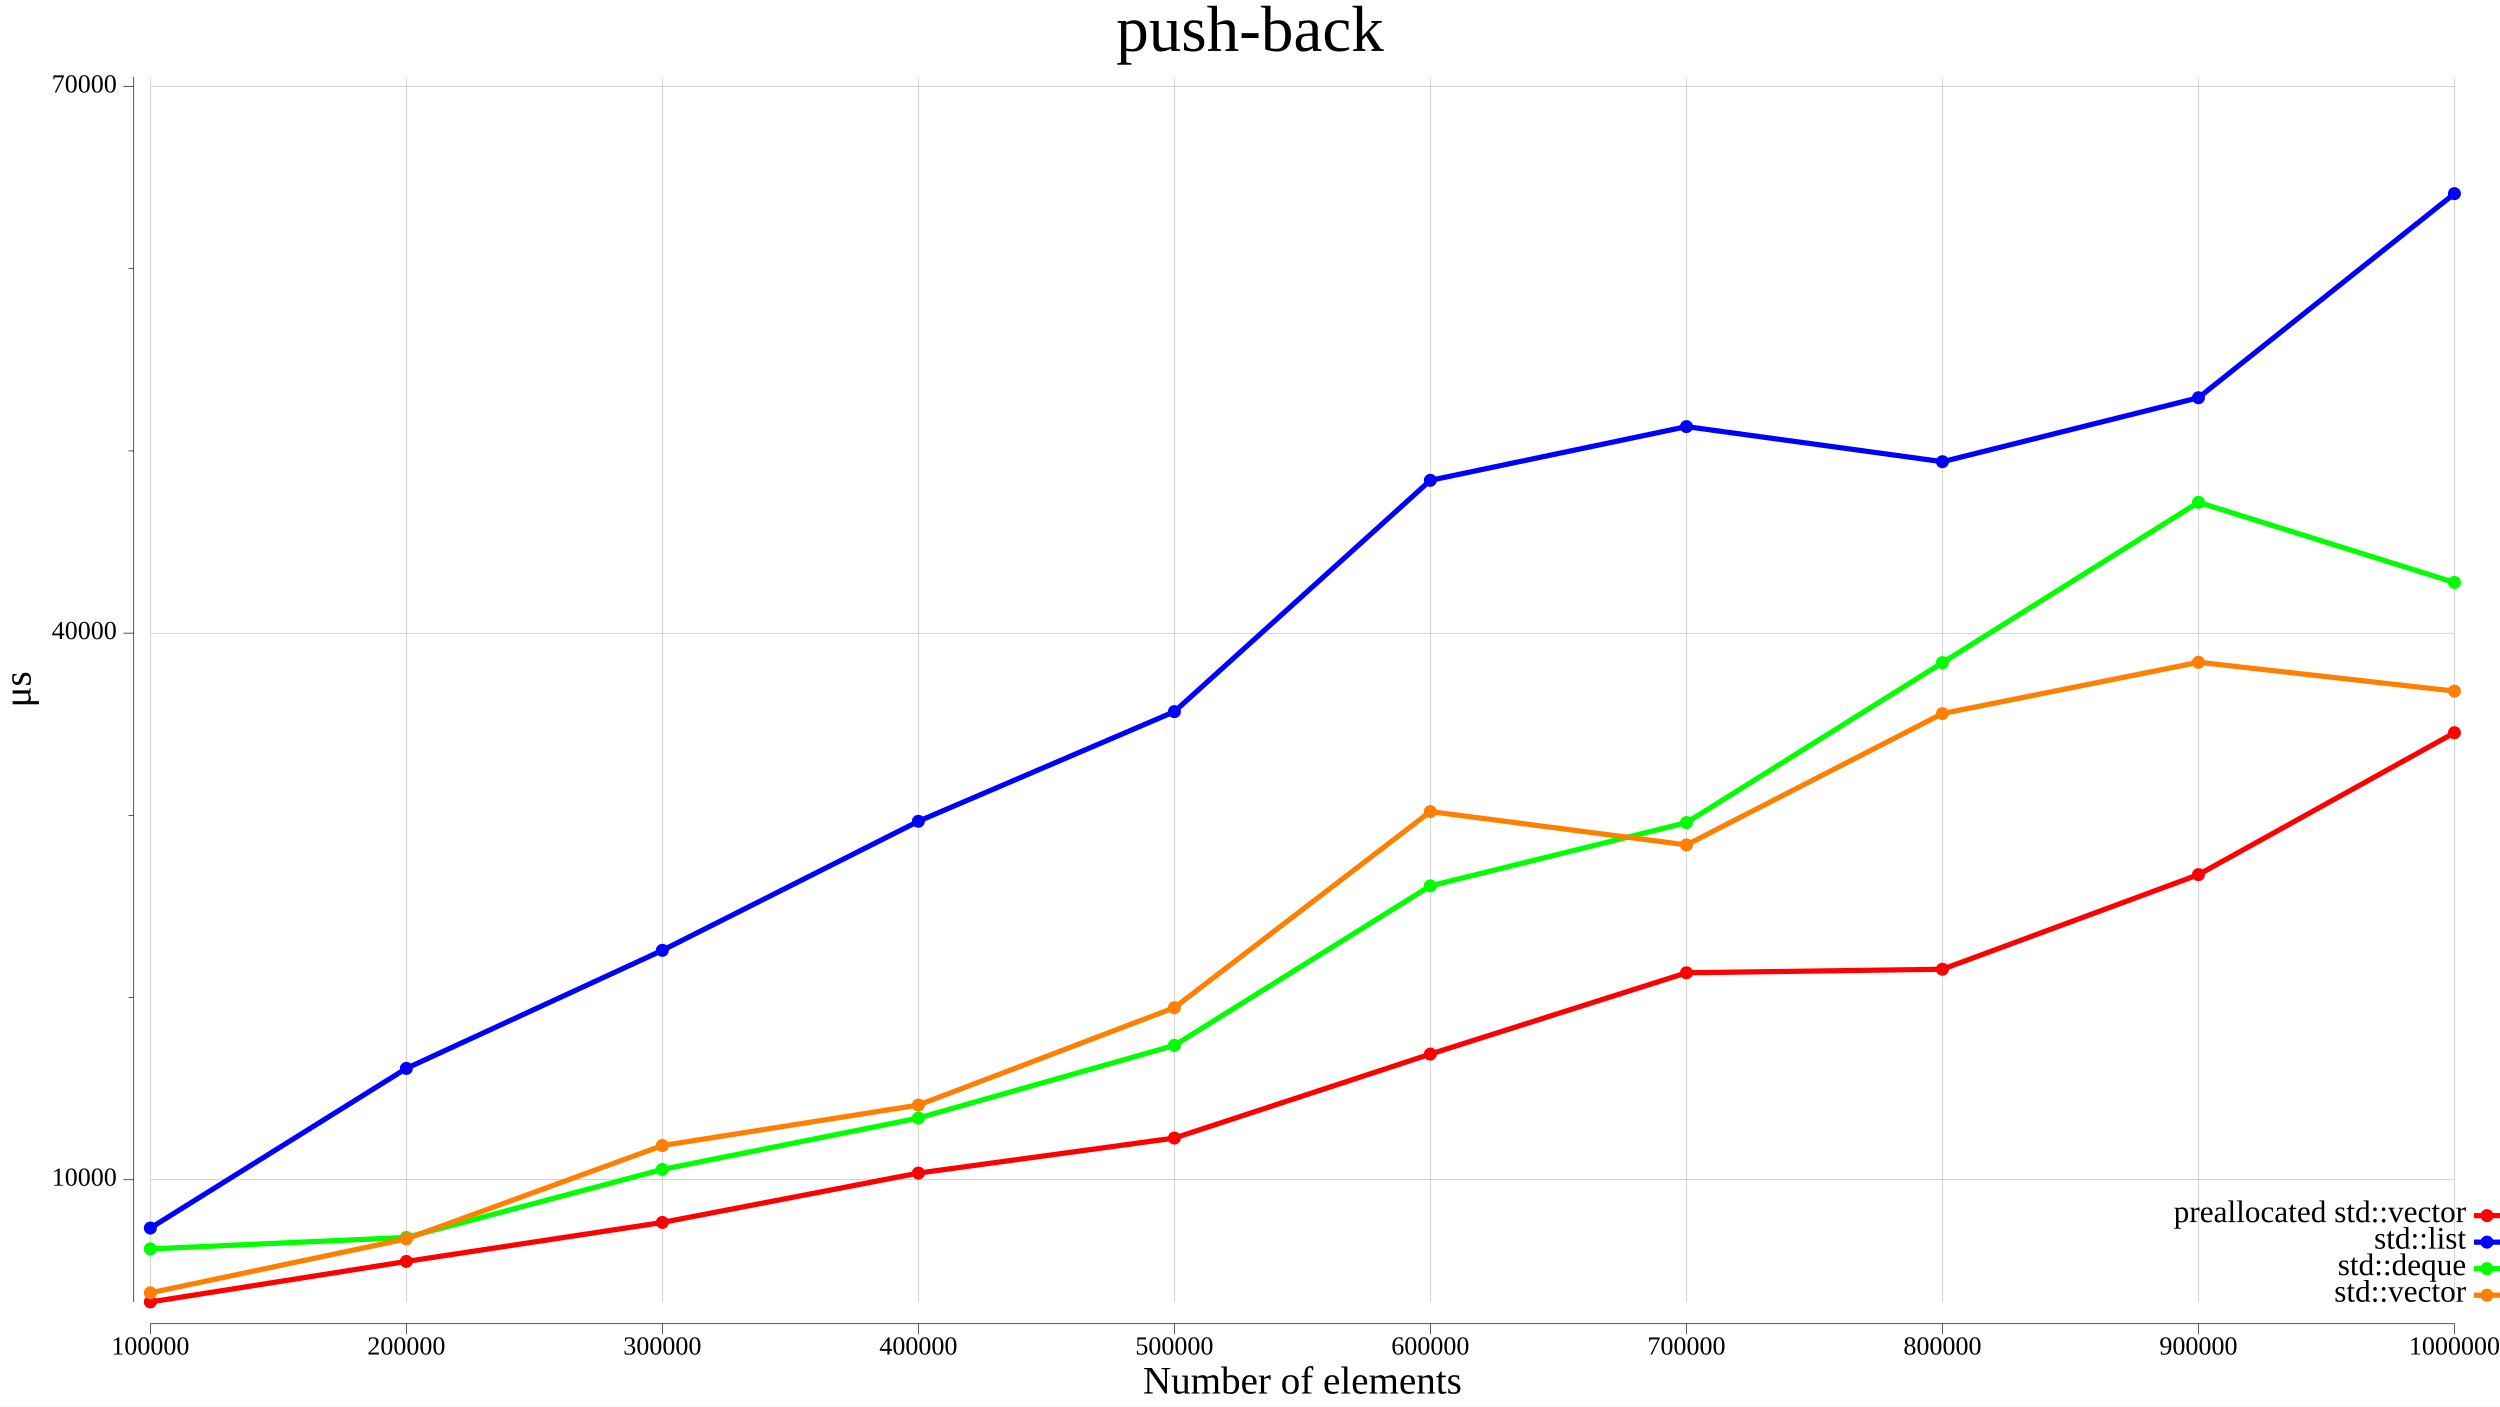
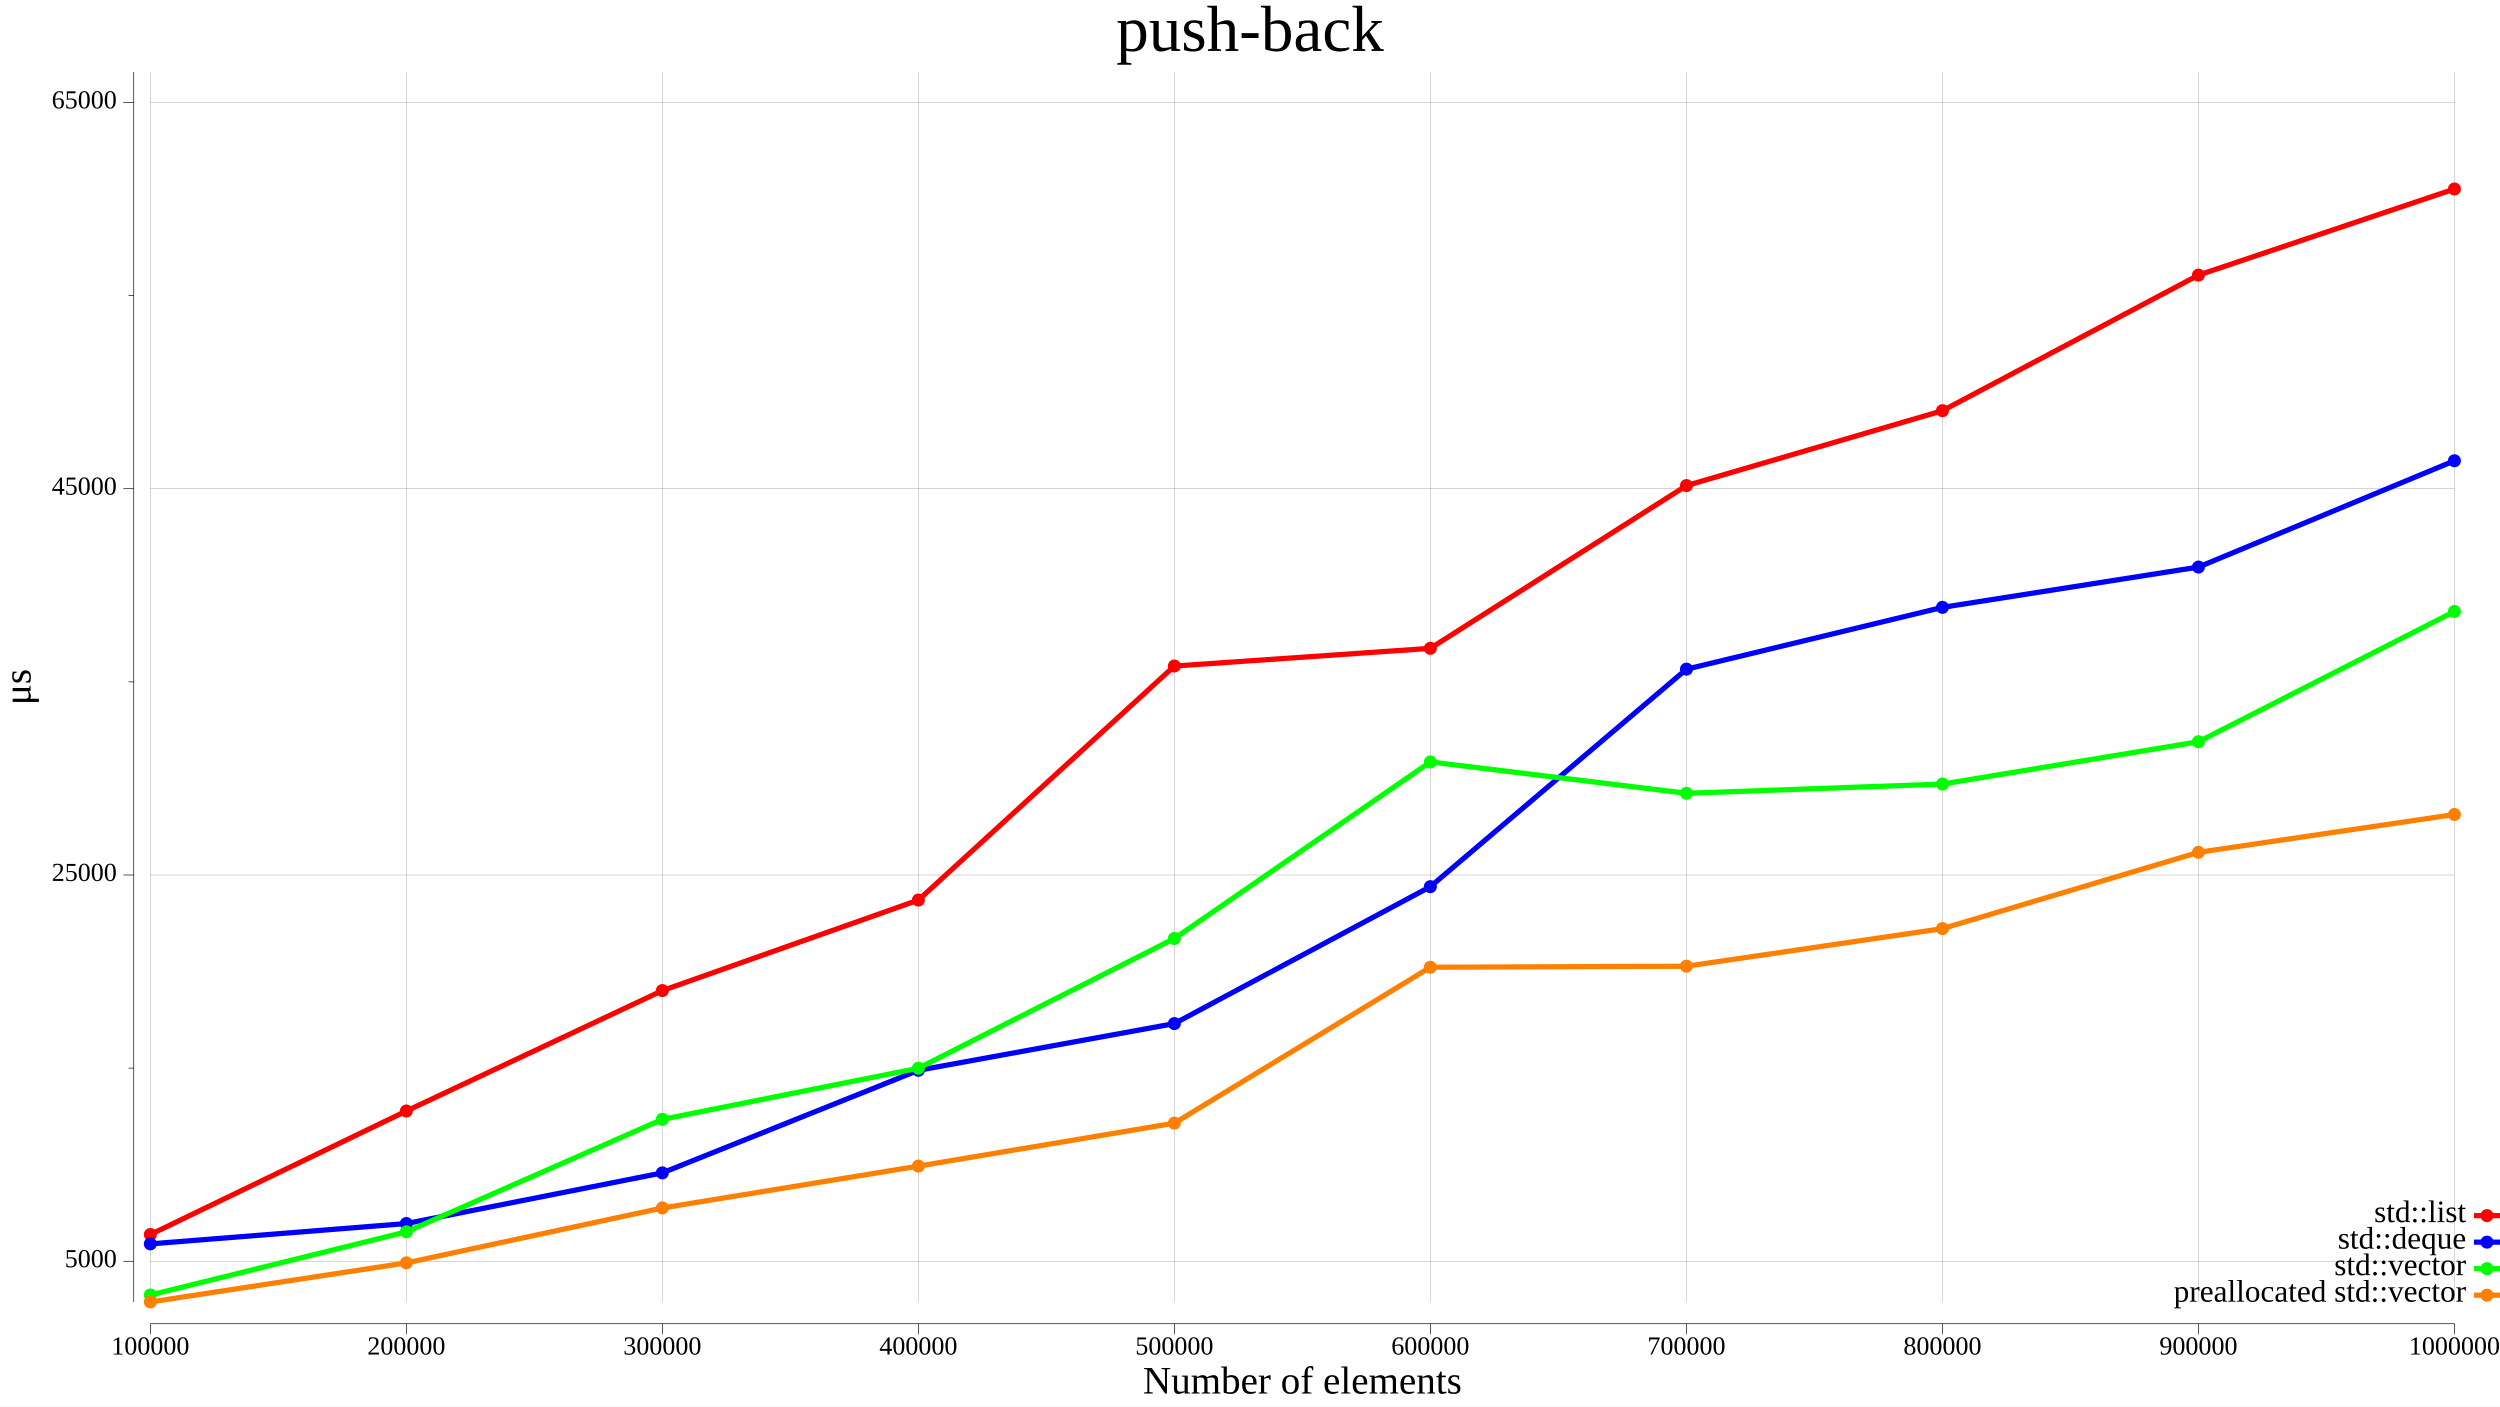
<svg xmlns="http://www.w3.org/2000/svg" width="1920pt" height="1080pt" viewBox="0 0 1920 1080">
  <g transform="scale(1, -1) translate(0, -1080)">
    <path d="M0,0L1920,0L1920,1080L0,1080Z" style="fill:#FFFFFF" />
    <text x="857.25" y="-1040.9" transform="scale(1, -1)" style="font-family:Liberation Serif;font-variant:normal;font-weight:normal;font-style:normal;font-size:50px">push-back</text>
    <text x="877.77" y="-9.756" transform="scale(1, -1)" style="font-family:Liberation Serif;font-variant:normal;font-weight:normal;font-style:normal;font-size:30px">Number of elements</text>
    <text x="85.462" y="-39.727" transform="scale(1, -1)" style="font-family:Liberation Serif;font-variant:normal;font-weight:normal;font-style:normal;font-size:20px">100000</text>
    <text x="282.08" y="-39.727" transform="scale(1, -1)" style="font-family:Liberation Serif;font-variant:normal;font-weight:normal;font-style:normal;font-size:20px">200000</text>
    <text x="478.69" y="-39.727" transform="scale(1, -1)" style="font-family:Liberation Serif;font-variant:normal;font-weight:normal;font-style:normal;font-size:20px">300000</text>
    <text x="675.31" y="-39.727" transform="scale(1, -1)" style="font-family:Liberation Serif;font-variant:normal;font-weight:normal;font-style:normal;font-size:20px">400000</text>
    <text x="871.92" y="-39.727" transform="scale(1, -1)" style="font-family:Liberation Serif;font-variant:normal;font-weight:normal;font-style:normal;font-size:20px">500000</text>
    <text x="1068.5" y="-39.727" transform="scale(1, -1)" style="font-family:Liberation Serif;font-variant:normal;font-weight:normal;font-style:normal;font-size:20px">600000</text>
    <text x="1265.2" y="-39.727" transform="scale(1, -1)" style="font-family:Liberation Serif;font-variant:normal;font-weight:normal;font-style:normal;font-size:20px">700000</text>
    <text x="1461.8" y="-39.727" transform="scale(1, -1)" style="font-family:Liberation Serif;font-variant:normal;font-weight:normal;font-style:normal;font-size:20px">800000</text>
    <text x="1658.4" y="-39.727" transform="scale(1, -1)" style="font-family:Liberation Serif;font-variant:normal;font-weight:normal;font-style:normal;font-size:20px">900000</text>
    <text x="1850" y="-39.727" transform="scale(1, -1)" style="font-family:Liberation Serif;font-variant:normal;font-weight:normal;font-style:normal;font-size:20px">1000000</text>
    <path d="M115.46,55.371L115.46,63.371" style="fill:none;stroke:#000000;stroke-width:0.5" />
    <path d="M312.08,55.371L312.08,63.371" style="fill:none;stroke:#000000;stroke-width:0.5" />
    <path d="M508.69,55.371L508.69,63.371" style="fill:none;stroke:#000000;stroke-width:0.5" />
    <path d="M705.31,55.371L705.31,63.371" style="fill:none;stroke:#000000;stroke-width:0.5" />
    <path d="M901.92,55.371L901.92,63.371" style="fill:none;stroke:#000000;stroke-width:0.5" />
    <path d="M1098.5,55.371L1098.5,63.371" style="fill:none;stroke:#000000;stroke-width:0.5" />
    <path d="M1295.2,55.371L1295.2,63.371" style="fill:none;stroke:#000000;stroke-width:0.5" />
    <path d="M1491.8,55.371L1491.8,63.371" style="fill:none;stroke:#000000;stroke-width:0.5" />
    <path d="M1688.4,55.371L1688.4,63.371" style="fill:none;stroke:#000000;stroke-width:0.5" />
    <path d="M1885,55.371L1885,63.371" style="fill:none;stroke:#000000;stroke-width:0.5" />
    <path d="M115.46,63.371L1885,63.371" style="fill:none;stroke:#000000;stroke-width:0.5" />
    <g transform="rotate(90)">
-       <text x="536.68" y="23.467" transform="scale(1, -1)" style="font-family:Liberation Serif;font-variant:normal;font-weight:normal;font-style:normal;font-size:30px">μs</text>
+       <text x="538.49" y="23.467" transform="scale(1, -1)" style="font-family:Liberation Serif;font-variant:normal;font-weight:normal;font-style:normal;font-size:30px">μs</text>
    </g>
-     <text x="39.712" y="-169.39" transform="scale(1, -1)" style="font-family:Liberation Serif;font-variant:normal;font-weight:normal;font-style:normal;font-size:20px">10000</text>
-     <text x="39.712" y="-589.19" transform="scale(1, -1)" style="font-family:Liberation Serif;font-variant:normal;font-weight:normal;font-style:normal;font-size:20px">40000</text>
-     <text x="39.712" y="-1009" transform="scale(1, -1)" style="font-family:Liberation Serif;font-variant:normal;font-weight:normal;font-style:normal;font-size:20px">70000</text>
-     <path d="M94.712,173.96L102.71,173.96" style="fill:none;stroke:#000000;stroke-width:0.5" />
-     <path d="M94.712,593.76L102.71,593.76" style="fill:none;stroke:#000000;stroke-width:0.5" />
-     <path d="M94.712,1013.6L102.71,1013.6" style="fill:none;stroke:#000000;stroke-width:0.5" />
-     <path d="M98.712,313.89L102.71,313.89" style="fill:none;stroke:#000000;stroke-width:0.5" />
-     <path d="M98.712,453.83L102.71,453.83" style="fill:none;stroke:#000000;stroke-width:0.5" />
-     <path d="M98.712,733.69L102.71,733.69" style="fill:none;stroke:#000000;stroke-width:0.5" />
-     <path d="M98.712,873.62L102.71,873.62" style="fill:none;stroke:#000000;stroke-width:0.5" />
-     <path d="M102.71,80.11L102.71,1021" style="fill:none;stroke:#000000;stroke-width:0.5" />
-     <path d="M115.46,80.11L115.46,1021" style="fill:none;stroke:#808080;stroke-width:0.25" />
-     <path d="M312.08,80.11L312.08,1021" style="fill:none;stroke:#808080;stroke-width:0.25" />
-     <path d="M508.69,80.11L508.69,1021" style="fill:none;stroke:#808080;stroke-width:0.25" />
-     <path d="M705.31,80.11L705.31,1021" style="fill:none;stroke:#808080;stroke-width:0.25" />
-     <path d="M901.92,80.11L901.92,1021" style="fill:none;stroke:#808080;stroke-width:0.25" />
-     <path d="M1098.5,80.11L1098.5,1021" style="fill:none;stroke:#808080;stroke-width:0.25" />
-     <path d="M1295.2,80.11L1295.2,1021" style="fill:none;stroke:#808080;stroke-width:0.25" />
-     <path d="M1491.8,80.11L1491.8,1021" style="fill:none;stroke:#808080;stroke-width:0.25" />
-     <path d="M1688.4,80.11L1688.4,1021" style="fill:none;stroke:#808080;stroke-width:0.25" />
-     <path d="M1885,80.11L1885,1021" style="fill:none;stroke:#808080;stroke-width:0.25" />
-     <path d="M115.46,173.96L1885,173.96" style="fill:none;stroke:#808080;stroke-width:0.25" />
-     <path d="M115.46,593.76L1885,593.76" style="fill:none;stroke:#808080;stroke-width:0.25" />
-     <path d="M115.46,1013.6L1885,1013.6" style="fill:none;stroke:#808080;stroke-width:0.25" />
-     <path d="M115.46,80.11L312.08,111.23L508.69,141.18L705.31,179.08L901.92,205.98L1098.5,270.47L1295.2,332.91L1491.8,335.63L1688.4,408.28L1885,517.26" style="fill:none;stroke:#FF0000;stroke-width:4" />
-     <path d="M120.46,80.11A5,5 0 1 1 110.46,80.11A5,5 0 1 1 120.46,80.11Z" style="fill:#FF0000" />
-     <path d="M317.08,111.23A5,5 0 1 1 307.08,111.23A5,5 0 1 1 317.08,111.23Z" style="fill:#FF0000" />
-     <path d="M513.69,141.18A5,5 0 1 1 503.69,141.18A5,5 0 1 1 513.69,141.18Z" style="fill:#FF0000" />
-     <path d="M710.31,179.08A5,5 0 1 1 700.31,179.08A5,5 0 1 1 710.31,179.08Z" style="fill:#FF0000" />
-     <path d="M906.92,205.98A5,5 0 1 1 896.92,205.98A5,5 0 1 1 906.92,205.98Z" style="fill:#FF0000" />
-     <path d="M1103.5,270.47A5,5 0 1 1 1093.5,270.47A5,5 0 1 1 1103.5,270.47Z" style="fill:#FF0000" />
-     <path d="M1300.2,332.91A5,5 0 1 1 1290.2,332.91A5,5 0 1 1 1300.2,332.91Z" style="fill:#FF0000" />
-     <path d="M1496.8,335.63A5,5 0 1 1 1486.8,335.63A5,5 0 1 1 1496.8,335.63Z" style="fill:#FF0000" />
-     <path d="M1693.4,408.28A5,5 0 1 1 1683.4,408.28A5,5 0 1 1 1693.4,408.28Z" style="fill:#FF0000" />
-     <path d="M1890,517.26A5,5 0 1 1 1880,517.26A5,5 0 1 1 1890,517.26Z" style="fill:#FF0000" />
-     <path d="M115.46,136.84L312.08,259.48L508.69,350.14L705.31,449.26L901.92,533.45L1098.5,711.12L1295.2,752.36L1491.8,725.41L1688.4,774.54L1885,931.29" style="fill:none;stroke:#0000FF;stroke-width:4" />
-     <path d="M120.46,136.84A5,5 0 1 1 110.46,136.84A5,5 0 1 1 120.46,136.84Z" style="fill:#0000FF" />
-     <path d="M317.08,259.48A5,5 0 1 1 307.08,259.48A5,5 0 1 1 317.08,259.48Z" style="fill:#0000FF" />
-     <path d="M513.69,350.14A5,5 0 1 1 503.69,350.14A5,5 0 1 1 513.69,350.14Z" style="fill:#0000FF" />
-     <path d="M710.31,449.26A5,5 0 1 1 700.31,449.26A5,5 0 1 1 710.31,449.26Z" style="fill:#0000FF" />
-     <path d="M906.92,533.45A5,5 0 1 1 896.92,533.45A5,5 0 1 1 906.92,533.45Z" style="fill:#0000FF" />
-     <path d="M1103.5,711.12A5,5 0 1 1 1093.5,711.12A5,5 0 1 1 1103.5,711.12Z" style="fill:#0000FF" />
-     <path d="M1300.2,752.36A5,5 0 1 1 1290.2,752.36A5,5 0 1 1 1300.2,752.36Z" style="fill:#0000FF" />
-     <path d="M1496.8,725.41A5,5 0 1 1 1486.8,725.41A5,5 0 1 1 1496.8,725.41Z" style="fill:#0000FF" />
-     <path d="M1693.4,774.54A5,5 0 1 1 1683.4,774.54A5,5 0 1 1 1693.4,774.54Z" style="fill:#0000FF" />
-     <path d="M1890,931.29A5,5 0 1 1 1880,931.29A5,5 0 1 1 1890,931.29Z" style="fill:#0000FF" />
-     <path d="M115.46,120.86L312.08,129.66L508.69,181.9L705.31,221.33L901.92,277.15L1098.5,399.63L1295.2,448.24L1491.8,571.06L1688.4,694.22L1885,632.65" style="fill:none;stroke:#00FF00;stroke-width:4" />
-     <path d="M120.46,120.86A5,5 0 1 1 110.46,120.86A5,5 0 1 1 120.46,120.86Z" style="fill:#00FF00" />
-     <path d="M317.08,129.66A5,5 0 1 1 307.08,129.66A5,5 0 1 1 317.08,129.66Z" style="fill:#00FF00" />
-     <path d="M513.69,181.9A5,5 0 1 1 503.69,181.9A5,5 0 1 1 513.69,181.9Z" style="fill:#00FF00" />
-     <path d="M710.31,221.33A5,5 0 1 1 700.31,221.33A5,5 0 1 1 710.31,221.33Z" style="fill:#00FF00" />
-     <path d="M906.92,277.15A5,5 0 1 1 896.92,277.15A5,5 0 1 1 906.92,277.15Z" style="fill:#00FF00" />
-     <path d="M1103.5,399.63A5,5 0 1 1 1093.5,399.63A5,5 0 1 1 1103.5,399.63Z" style="fill:#00FF00" />
-     <path d="M1300.2,448.24A5,5 0 1 1 1290.2,448.24A5,5 0 1 1 1300.2,448.24Z" style="fill:#00FF00" />
-     <path d="M1496.8,571.06A5,5 0 1 1 1486.8,571.06A5,5 0 1 1 1496.8,571.06Z" style="fill:#00FF00" />
-     <path d="M1693.4,694.22A5,5 0 1 1 1683.4,694.22A5,5 0 1 1 1693.4,694.22Z" style="fill:#00FF00" />
-     <path d="M1890,632.65A5,5 0 1 1 1880,632.65A5,5 0 1 1 1890,632.65Z" style="fill:#00FF00" />
-     <path d="M115.46,87.121L312.08,128.55L508.69,200.21L705.31,231.32L901.92,306.11L1098.5,456.7L1295.2,431.09L1491.8,531.99L1688.4,571.38L1885,549.23" style="fill:none;stroke:#FF8000;stroke-width:4" />
-     <path d="M120.46,87.121A5,5 0 1 1 110.46,87.121A5,5 0 1 1 120.46,87.121Z" style="fill:#FF8000" />
-     <path d="M317.08,128.55A5,5 0 1 1 307.08,128.55A5,5 0 1 1 317.08,128.55Z" style="fill:#FF8000" />
-     <path d="M513.69,200.21A5,5 0 1 1 503.69,200.21A5,5 0 1 1 513.69,200.21Z" style="fill:#FF8000" />
-     <path d="M710.31,231.32A5,5 0 1 1 700.31,231.32A5,5 0 1 1 710.31,231.32Z" style="fill:#FF8000" />
-     <path d="M906.92,306.11A5,5 0 1 1 896.92,306.11A5,5 0 1 1 906.92,306.11Z" style="fill:#FF8000" />
-     <path d="M1103.5,456.7A5,5 0 1 1 1093.5,456.7A5,5 0 1 1 1103.5,456.7Z" style="fill:#FF8000" />
-     <path d="M1300.2,431.09A5,5 0 1 1 1290.2,431.09A5,5 0 1 1 1300.2,431.09Z" style="fill:#FF8000" />
-     <path d="M1496.8,531.99A5,5 0 1 1 1486.8,531.99A5,5 0 1 1 1496.8,531.99Z" style="fill:#FF8000" />
-     <path d="M1693.4,571.38A5,5 0 1 1 1683.4,571.38A5,5 0 1 1 1693.4,571.38Z" style="fill:#FF8000" />
-     <path d="M1890,549.23A5,5 0 1 1 1880,549.23A5,5 0 1 1 1890,549.23Z" style="fill:#FF8000" />
+     <text x="49.712" y="-106.78" transform="scale(1, -1)" style="font-family:Liberation Serif;font-variant:normal;font-weight:normal;font-style:normal;font-size:20px">5000</text>
+     <text x="39.712" y="-403.43" transform="scale(1, -1)" style="font-family:Liberation Serif;font-variant:normal;font-weight:normal;font-style:normal;font-size:20px">25000</text>
+     <text x="39.712" y="-700.09" transform="scale(1, -1)" style="font-family:Liberation Serif;font-variant:normal;font-weight:normal;font-style:normal;font-size:20px">45000</text>
+     <text x="39.712" y="-996.74" transform="scale(1, -1)" style="font-family:Liberation Serif;font-variant:normal;font-weight:normal;font-style:normal;font-size:20px">65000</text>
+     <path d="M94.712,111.35L102.71,111.35" style="fill:none;stroke:#000000;stroke-width:0.5" />
+     <path d="M94.712,408L102.71,408" style="fill:none;stroke:#000000;stroke-width:0.5" />
+     <path d="M94.712,704.66L102.71,704.66" style="fill:none;stroke:#000000;stroke-width:0.5" />
+     <path d="M94.712,1001.3L102.71,1001.3" style="fill:none;stroke:#000000;stroke-width:0.5" />
+     <path d="M98.712,259.68L102.71,259.68" style="fill:none;stroke:#000000;stroke-width:0.5" />
+     <path d="M98.712,556.33L102.71,556.33" style="fill:none;stroke:#000000;stroke-width:0.5" />
+     <path d="M98.712,852.98L102.71,852.98" style="fill:none;stroke:#000000;stroke-width:0.5" />
+     <path d="M102.71,80.11L102.71,1024.6" style="fill:none;stroke:#000000;stroke-width:0.5" />
+     <path d="M115.46,80.11L115.46,1024.6" style="fill:none;stroke:#808080;stroke-width:0.25" />
+     <path d="M312.08,80.11L312.08,1024.6" style="fill:none;stroke:#808080;stroke-width:0.25" />
+     <path d="M508.69,80.11L508.69,1024.6" style="fill:none;stroke:#808080;stroke-width:0.25" />
+     <path d="M705.31,80.11L705.31,1024.6" style="fill:none;stroke:#808080;stroke-width:0.25" />
+     <path d="M901.92,80.11L901.92,1024.6" style="fill:none;stroke:#808080;stroke-width:0.25" />
+     <path d="M1098.5,80.11L1098.5,1024.6" style="fill:none;stroke:#808080;stroke-width:0.25" />
+     <path d="M1295.2,80.11L1295.2,1024.6" style="fill:none;stroke:#808080;stroke-width:0.25" />
+     <path d="M1491.8,80.11L1491.8,1024.6" style="fill:none;stroke:#808080;stroke-width:0.25" />
+     <path d="M1688.4,80.11L1688.4,1024.6" style="fill:none;stroke:#808080;stroke-width:0.25" />
+     <path d="M1885,80.11L1885,1024.6" style="fill:none;stroke:#808080;stroke-width:0.25" />
+     <path d="M115.46,111.35L1885,111.35" style="fill:none;stroke:#808080;stroke-width:0.25" />
+     <path d="M115.46,408L1885,408" style="fill:none;stroke:#808080;stroke-width:0.25" />
+     <path d="M115.46,704.66L1885,704.66" style="fill:none;stroke:#808080;stroke-width:0.25" />
+     <path d="M115.46,1001.3L1885,1001.3" style="fill:none;stroke:#808080;stroke-width:0.25" />
+     <path d="M115.46,131.88L312.08,226.75L508.69,319.23L705.31,388.76L901.92,568.49L1098.5,582.09L1295.2,707.07L1491.8,764.58L1688.4,868.71L1885,934.86" style="fill:none;stroke:#FF0000;stroke-width:4" />
+     <path d="M120.46,131.88A5,5 0 1 1 110.46,131.88A5,5 0 1 1 120.46,131.88Z" style="fill:#FF0000" />
+     <path d="M317.08,226.75A5,5 0 1 1 307.08,226.75A5,5 0 1 1 317.08,226.75Z" style="fill:#FF0000" />
+     <path d="M513.69,319.23A5,5 0 1 1 503.69,319.23A5,5 0 1 1 513.69,319.23Z" style="fill:#FF0000" />
+     <path d="M710.31,388.76A5,5 0 1 1 700.31,388.76A5,5 0 1 1 710.31,388.76Z" style="fill:#FF0000" />
+     <path d="M906.92,568.49A5,5 0 1 1 896.92,568.49A5,5 0 1 1 906.92,568.49Z" style="fill:#FF0000" />
+     <path d="M1103.5,582.09A5,5 0 1 1 1093.5,582.09A5,5 0 1 1 1103.5,582.09Z" style="fill:#FF0000" />
+     <path d="M1300.2,707.07A5,5 0 1 1 1290.2,707.07A5,5 0 1 1 1300.2,707.07Z" style="fill:#FF0000" />
+     <path d="M1496.8,764.58A5,5 0 1 1 1486.8,764.58A5,5 0 1 1 1496.8,764.58Z" style="fill:#FF0000" />
+     <path d="M1693.4,868.71A5,5 0 1 1 1683.4,868.71A5,5 0 1 1 1693.4,868.71Z" style="fill:#FF0000" />
+     <path d="M1890,934.86A5,5 0 1 1 1880,934.86A5,5 0 1 1 1890,934.86Z" style="fill:#FF0000" />
+     <path d="M115.46,124.71L312.08,140.33L508.69,179.24L705.31,258.01L901.92,293.89L1098.5,399.04L1295.2,566.08L1491.8,613.55L1688.4,644.5L1885,726.15" style="fill:none;stroke:#0000FF;stroke-width:4" />
+     <path d="M120.46,124.71A5,5 0 1 1 110.46,124.71A5,5 0 1 1 120.46,124.71Z" style="fill:#0000FF" />
+     <path d="M317.08,140.33A5,5 0 1 1 307.08,140.33A5,5 0 1 1 317.08,140.33Z" style="fill:#0000FF" />
+     <path d="M513.69,179.24A5,5 0 1 1 503.69,179.24A5,5 0 1 1 513.69,179.24Z" style="fill:#0000FF" />
+     <path d="M710.31,258.01A5,5 0 1 1 700.31,258.01A5,5 0 1 1 710.31,258.01Z" style="fill:#0000FF" />
+     <path d="M906.92,293.89A5,5 0 1 1 896.92,293.89A5,5 0 1 1 906.92,293.89Z" style="fill:#0000FF" />
+     <path d="M1103.5,399.04A5,5 0 1 1 1093.5,399.04A5,5 0 1 1 1103.5,399.04Z" style="fill:#0000FF" />
+     <path d="M1300.2,566.08A5,5 0 1 1 1290.2,566.08A5,5 0 1 1 1300.2,566.08Z" style="fill:#0000FF" />
+     <path d="M1496.8,613.55A5,5 0 1 1 1486.8,613.55A5,5 0 1 1 1496.8,613.55Z" style="fill:#0000FF" />
+     <path d="M1693.4,644.5A5,5 0 1 1 1683.4,644.5A5,5 0 1 1 1693.4,644.5Z" style="fill:#0000FF" />
+     <path d="M1890,726.15A5,5 0 1 1 1880,726.15A5,5 0 1 1 1890,726.15Z" style="fill:#0000FF" />
+     <path d="M115.46,85.435L312.08,133.98L508.69,220.35L705.31,259.62L901.92,359.23L1098.5,494.82L1295.2,470.75L1491.8,477.86L1688.4,510.36L1885,610.38" style="fill:none;stroke:#00FF00;stroke-width:4" />
+     <path d="M120.46,85.435A5,5 0 1 1 110.46,85.435A5,5 0 1 1 120.46,85.435Z" style="fill:#00FF00" />
+     <path d="M317.08,133.98A5,5 0 1 1 307.08,133.98A5,5 0 1 1 317.08,133.98Z" style="fill:#00FF00" />
+     <path d="M513.69,220.35A5,5 0 1 1 503.69,220.35A5,5 0 1 1 513.69,220.35Z" style="fill:#00FF00" />
+     <path d="M710.31,259.62A5,5 0 1 1 700.31,259.62A5,5 0 1 1 710.31,259.62Z" style="fill:#00FF00" />
+     <path d="M906.92,359.23A5,5 0 1 1 896.92,359.23A5,5 0 1 1 906.92,359.23Z" style="fill:#00FF00" />
+     <path d="M1103.5,494.82A5,5 0 1 1 1093.5,494.82A5,5 0 1 1 1103.5,494.82Z" style="fill:#00FF00" />
+     <path d="M1300.2,470.75A5,5 0 1 1 1290.2,470.75A5,5 0 1 1 1300.2,470.75Z" style="fill:#00FF00" />
+     <path d="M1496.8,477.86A5,5 0 1 1 1486.8,477.86A5,5 0 1 1 1496.8,477.86Z" style="fill:#00FF00" />
+     <path d="M1693.4,510.36A5,5 0 1 1 1683.4,510.36A5,5 0 1 1 1693.4,510.36Z" style="fill:#00FF00" />
+     <path d="M1890,610.38A5,5 0 1 1 1880,610.38A5,5 0 1 1 1890,610.38Z" style="fill:#00FF00" />
+     <path d="M115.46,80.11L312.08,110.12L508.69,152.29L705.31,184.44L901.92,217.42L1098.5,337.15L1295.2,337.95L1491.8,366.84L1688.4,425.42L1885,454.47" style="fill:none;stroke:#FF8000;stroke-width:4" />
+     <path d="M120.46,80.11A5,5 0 1 1 110.46,80.11A5,5 0 1 1 120.46,80.11Z" style="fill:#FF8000" />
+     <path d="M317.08,110.12A5,5 0 1 1 307.08,110.12A5,5 0 1 1 317.08,110.12Z" style="fill:#FF8000" />
+     <path d="M513.69,152.29A5,5 0 1 1 503.69,152.29A5,5 0 1 1 513.69,152.29Z" style="fill:#FF8000" />
+     <path d="M710.31,184.44A5,5 0 1 1 700.31,184.44A5,5 0 1 1 710.31,184.44Z" style="fill:#FF8000" />
+     <path d="M906.92,217.42A5,5 0 1 1 896.92,217.42A5,5 0 1 1 906.92,217.42Z" style="fill:#FF8000" />
+     <path d="M1103.5,337.15A5,5 0 1 1 1093.5,337.15A5,5 0 1 1 1103.5,337.15Z" style="fill:#FF8000" />
+     <path d="M1300.2,337.95A5,5 0 1 1 1290.2,337.95A5,5 0 1 1 1300.2,337.95Z" style="fill:#FF8000" />
+     <path d="M1496.8,366.84A5,5 0 1 1 1486.8,366.84A5,5 0 1 1 1496.8,366.84Z" style="fill:#FF8000" />
+     <path d="M1693.4,425.42A5,5 0 1 1 1683.4,425.42A5,5 0 1 1 1693.4,425.42Z" style="fill:#FF8000" />
+     <path d="M1890,454.47A5,5 0 1 1 1880,454.47A5,5 0 1 1 1890,454.47Z" style="fill:#FF8000" />
    <path d="M1900,146.4L1920,146.4" style="fill:none;stroke:#FF0000;stroke-width:4" />
    <path d="M1915,146.4A5,5 0 1 1 1905,146.4A5,5 0 1 1 1915,146.4Z" style="fill:#FF0000" />
-     <text x="1669.4" y="-141.42" transform="scale(1, -1)" style="font-family:Liberation Serif;font-variant:normal;font-weight:normal;font-style:normal;font-size:24px">preallocated std::vector</text>
+     <text x="1823.3" y="-141.42" transform="scale(1, -1)" style="font-family:Liberation Serif;font-variant:normal;font-weight:normal;font-style:normal;font-size:24px">std::list</text>
    <path d="M1900,126.03L1920,126.03" style="fill:none;stroke:#0000FF;stroke-width:4" />
    <path d="M1915,126.03A5,5 0 1 1 1905,126.03A5,5 0 1 1 1915,126.03Z" style="fill:#0000FF" />
-     <text x="1823.3" y="-121.05" transform="scale(1, -1)" style="font-family:Liberation Serif;font-variant:normal;font-weight:normal;font-style:normal;font-size:24px">std::list</text>
+     <text x="1795.4" y="-121.05" transform="scale(1, -1)" style="font-family:Liberation Serif;font-variant:normal;font-weight:normal;font-style:normal;font-size:24px">std::deque</text>
    <path d="M1900,105.66L1920,105.66" style="fill:none;stroke:#00FF00;stroke-width:4" />
    <path d="M1915,105.66A5,5 0 1 1 1905,105.66A5,5 0 1 1 1915,105.66Z" style="fill:#00FF00" />
-     <text x="1795.4" y="-100.69" transform="scale(1, -1)" style="font-family:Liberation Serif;font-variant:normal;font-weight:normal;font-style:normal;font-size:24px">std::deque</text>
+     <text x="1792.7" y="-100.69" transform="scale(1, -1)" style="font-family:Liberation Serif;font-variant:normal;font-weight:normal;font-style:normal;font-size:24px">std::vector</text>
    <path d="M1900,85.294L1920,85.294" style="fill:none;stroke:#FF8000;stroke-width:4" />
    <path d="M1915,85.294A5,5 0 1 1 1905,85.294A5,5 0 1 1 1915,85.294Z" style="fill:#FF8000" />
-     <text x="1792.7" y="-80.319" transform="scale(1, -1)" style="font-family:Liberation Serif;font-variant:normal;font-weight:normal;font-style:normal;font-size:24px">std::vector</text>
+     <text x="1669.4" y="-80.319" transform="scale(1, -1)" style="font-family:Liberation Serif;font-variant:normal;font-weight:normal;font-style:normal;font-size:24px">preallocated std::vector</text>
  </g>
</svg>
